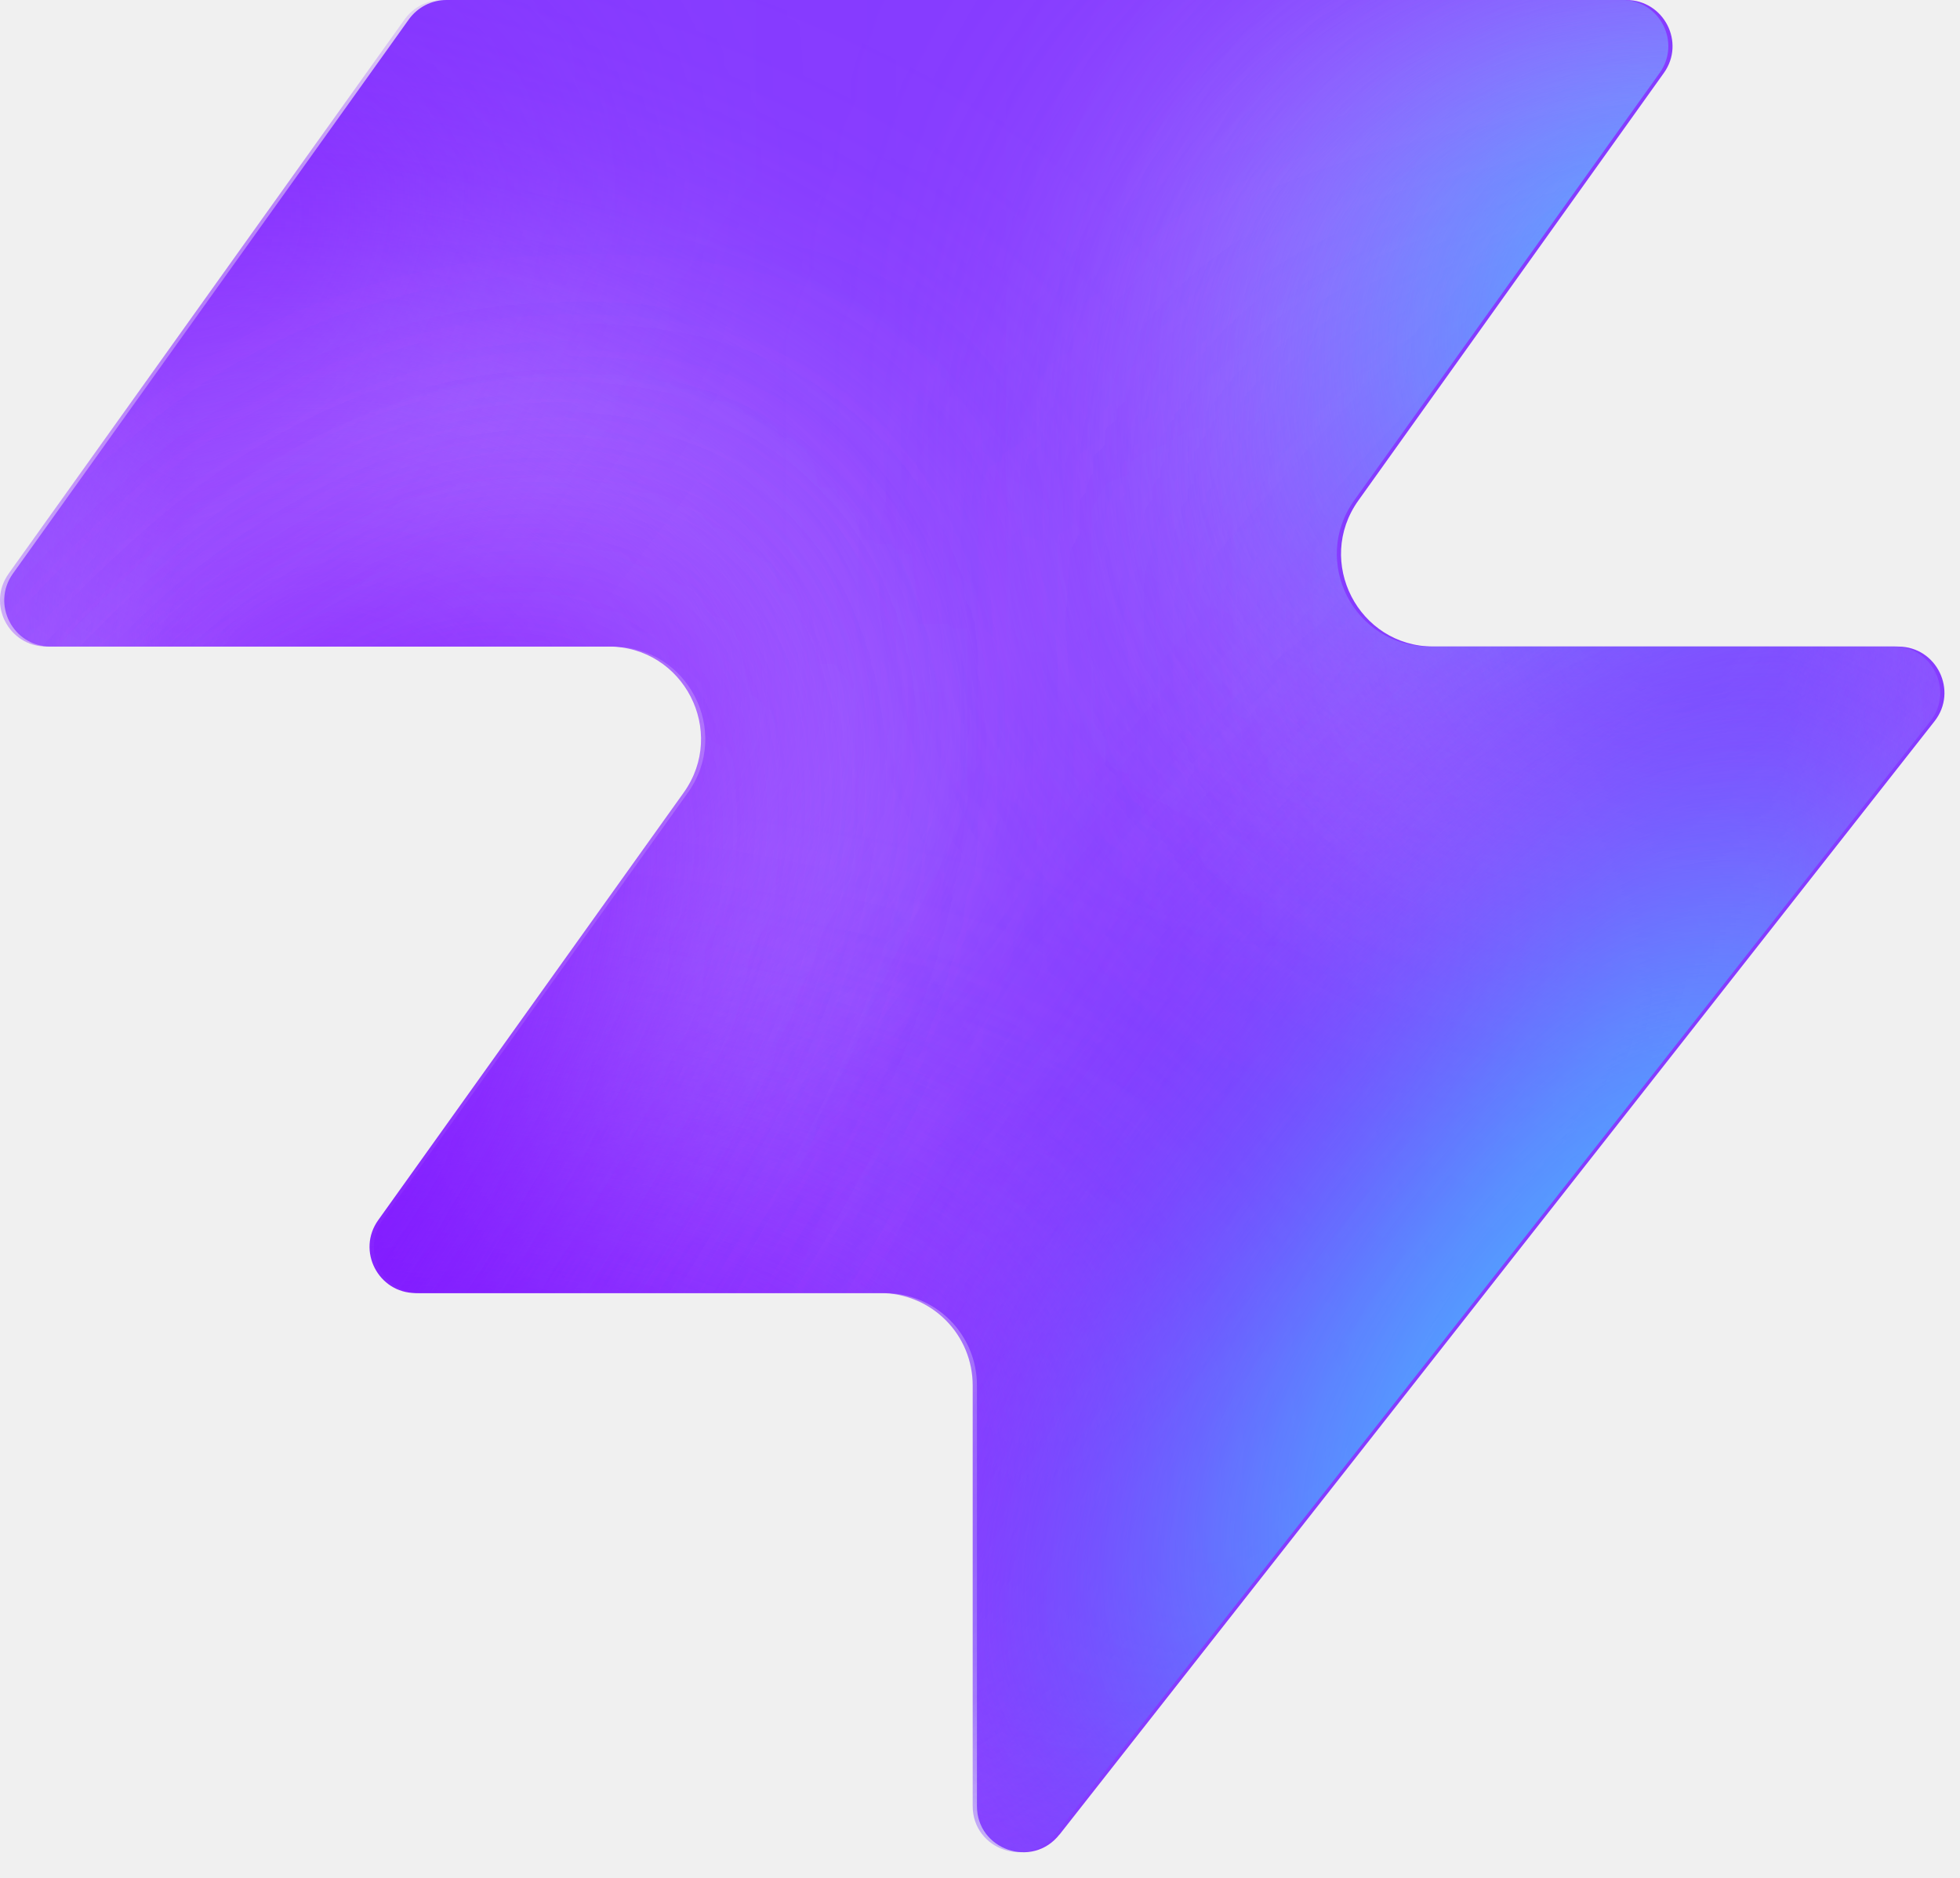
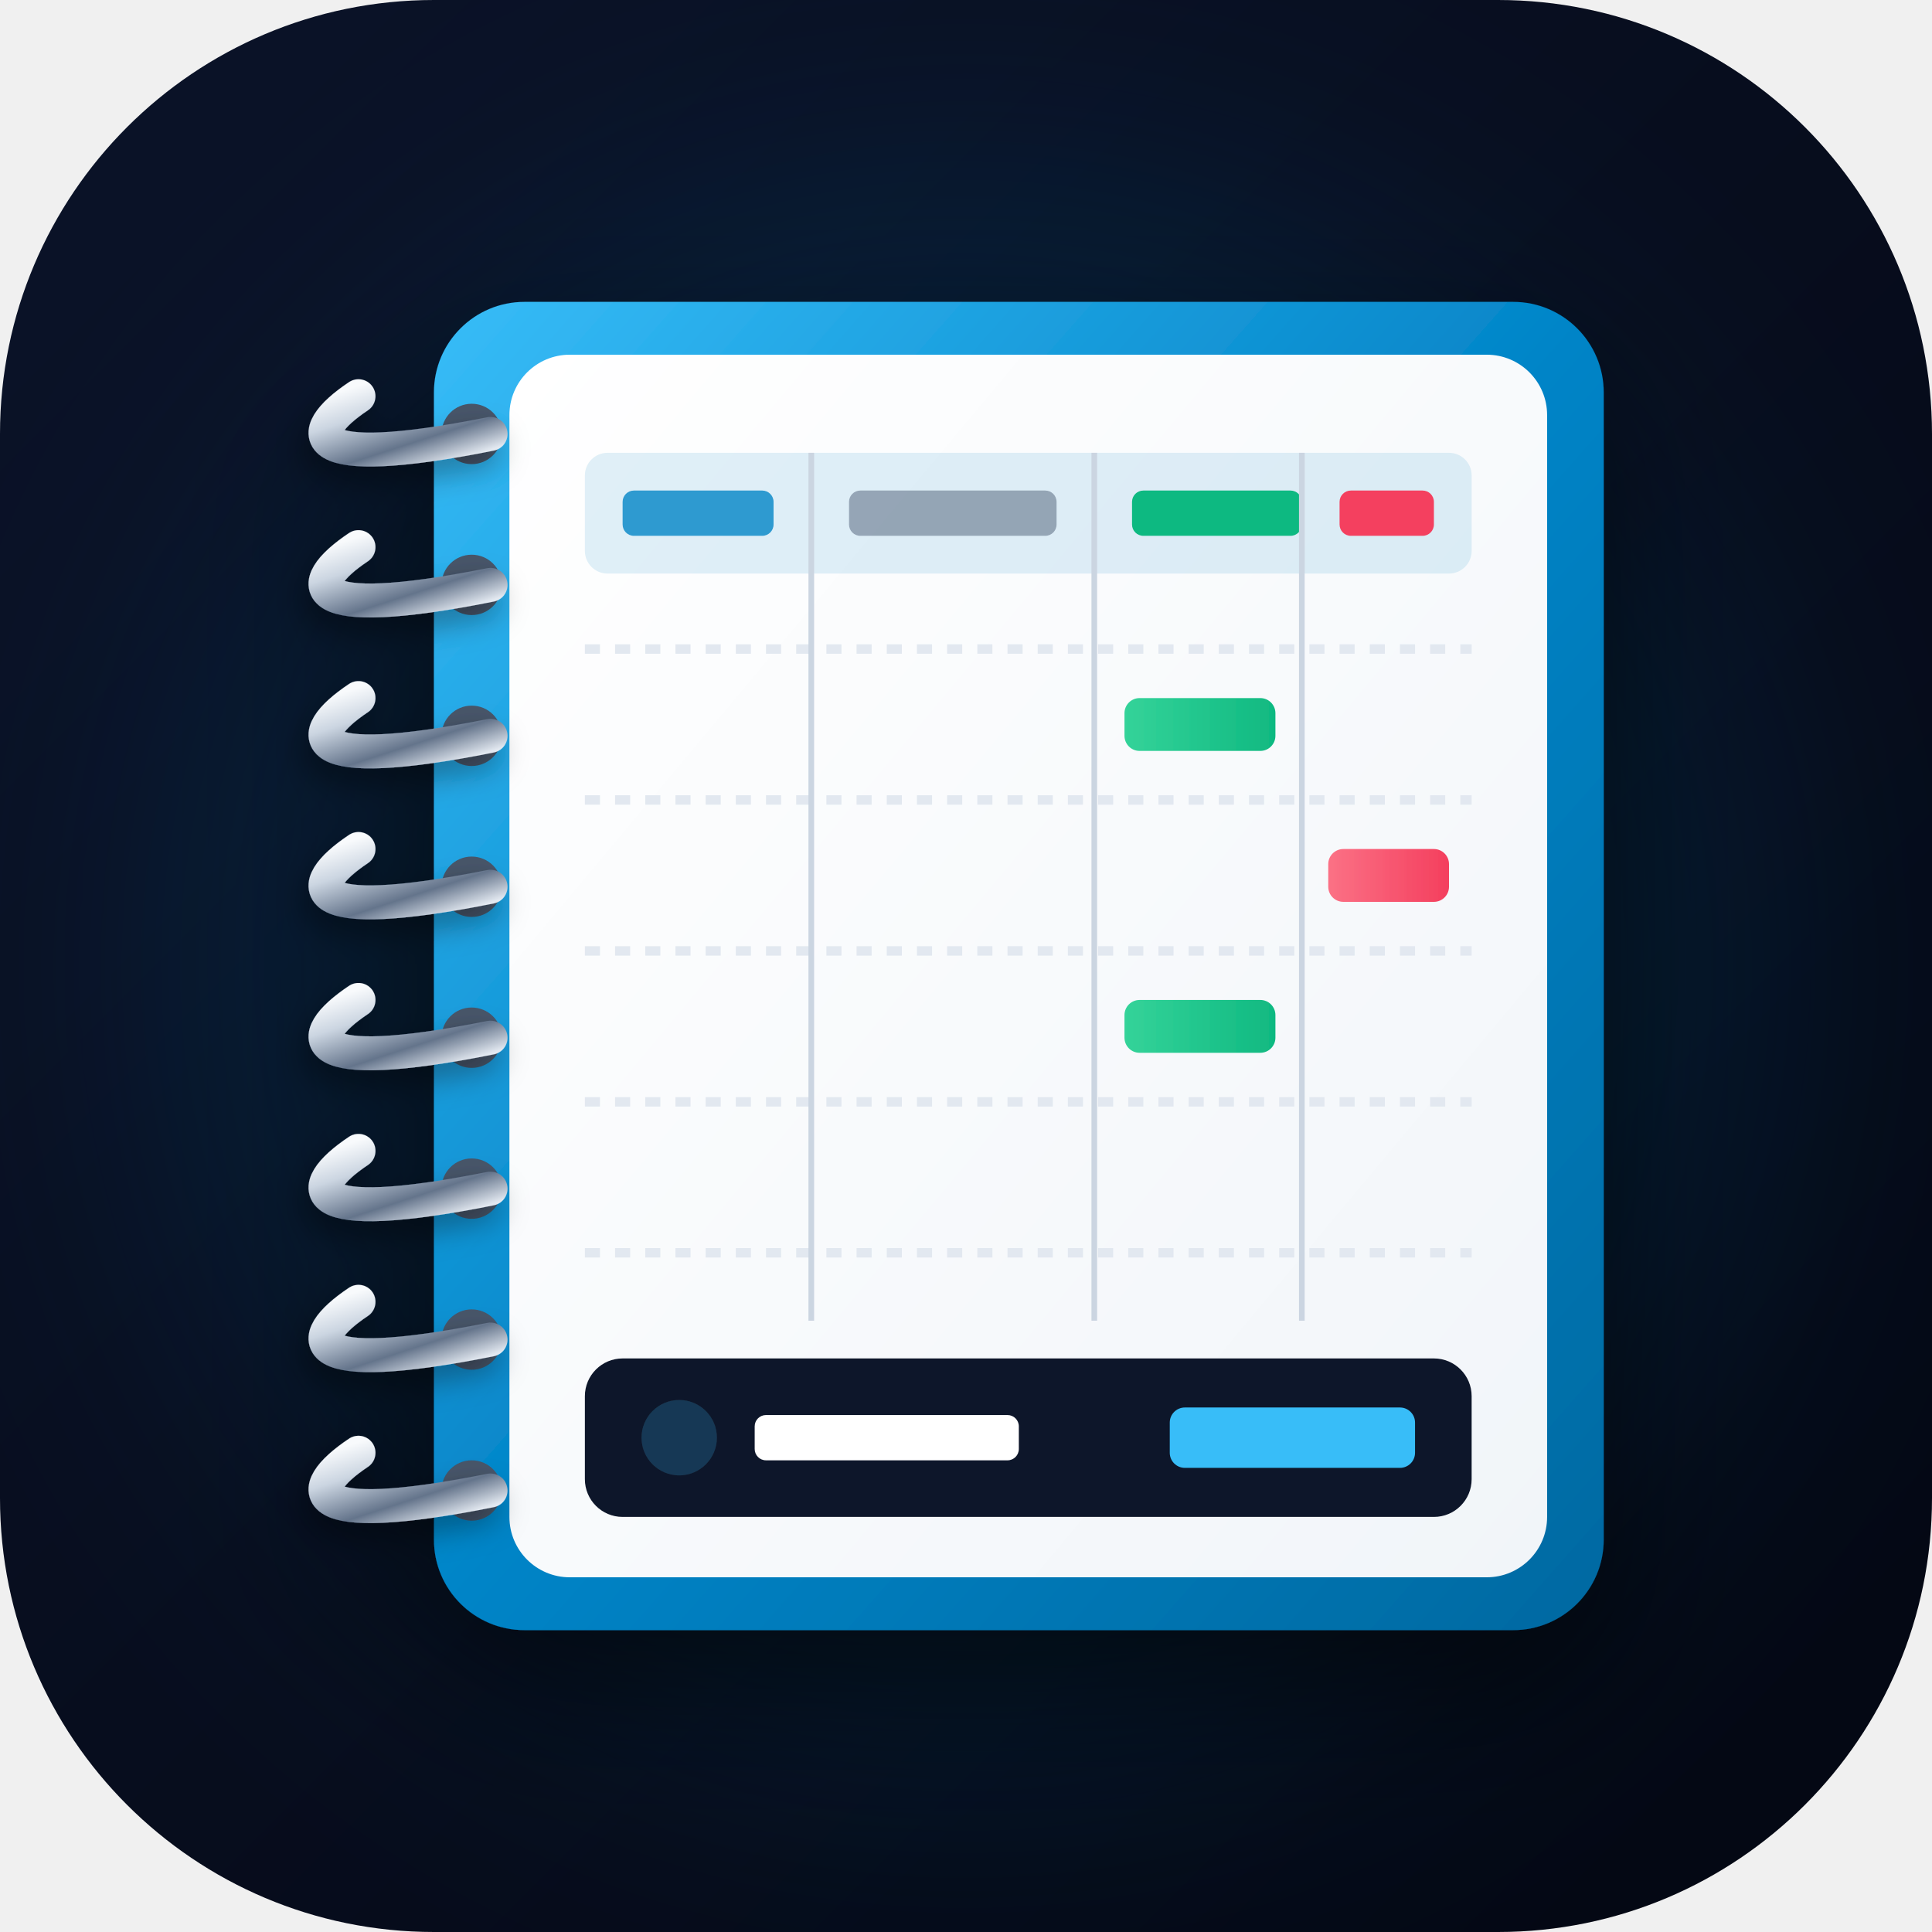
- <svg xmlns="http://www.w3.org/2000/svg" width="48" height="46" fill="none" viewBox="0 0 48 46">
-   <path fill="#863bff" d="M25.946 44.938c-.664.845-2.021.375-2.021-.698V33.937a2.26 2.26 0 0 0-2.262-2.262H10.287c-.92 0-1.456-1.04-.92-1.788l7.48-10.471c1.07-1.497 0-3.578-1.842-3.578H1.237c-.92 0-1.456-1.04-.92-1.788L10.013.474c.214-.297.556-.474.92-.474h28.894c.92 0 1.456 1.04.92 1.788l-7.48 10.471c-1.07 1.498 0 3.579 1.842 3.579h11.377c.943 0 1.473 1.088.89 1.83L25.947 44.94z" style="fill:#863bff;fill:color(display-p3 .525 .23 1);fill-opacity:1" />
-   <mask id="a" width="48" height="46" x="0" y="0" maskUnits="userSpaceOnUse" style="mask-type:alpha">
-     <path fill="#000" d="M25.842 44.938c-.664.844-2.021.375-2.021-.698V33.937a2.26 2.26 0 0 0-2.262-2.262H10.183c-.92 0-1.456-1.04-.92-1.788l7.48-10.471c1.07-1.498 0-3.579-1.842-3.579H1.133c-.92 0-1.456-1.04-.92-1.787L9.91.473c.214-.297.556-.474.92-.474h28.894c.92 0 1.456 1.04.92 1.788l-7.48 10.471c-1.07 1.498 0 3.578 1.842 3.578h11.377c.943 0 1.473 1.088.89 1.832L25.843 44.94z" style="fill:#000;fill-opacity:1" />
-   </mask>
-   <g mask="url(#a)">
-     <g filter="url(#b)">
-       <ellipse cx="5.508" cy="14.704" fill="#ede6ff" rx="5.508" ry="14.704" style="fill:#ede6ff;fill:color(display-p3 .927 .903 1);fill-opacity:1" transform="matrix(.00324 1 1 -.00324 -4.47 31.516)" />
-     </g>
-     <g filter="url(#c)">
-       <ellipse cx="10.399" cy="29.851" fill="#ede6ff" rx="10.399" ry="29.851" style="fill:#ede6ff;fill:color(display-p3 .927 .903 1);fill-opacity:1" transform="matrix(.00324 1 1 -.00324 -39.328 7.883)" />
-     </g>
-     <g filter="url(#d)">
-       <ellipse cx="5.508" cy="30.487" fill="#7e14ff" rx="5.508" ry="30.487" style="fill:#7e14ff;fill:color(display-p3 .492 .077 1);fill-opacity:1" transform="rotate(89.814 -25.913 -14.639)scale(1 -1)" />
-     </g>
-     <g filter="url(#e)">
-       <ellipse cx="5.508" cy="30.599" fill="#7e14ff" rx="5.508" ry="30.599" style="fill:#7e14ff;fill:color(display-p3 .492 .077 1);fill-opacity:1" transform="rotate(89.814 -32.644 -3.334)scale(1 -1)" />
-     </g>
-     <g filter="url(#f)">
-       <ellipse cx="5.508" cy="30.599" fill="#7e14ff" rx="5.508" ry="30.599" style="fill:#7e14ff;fill:color(display-p3 .492 .077 1);fill-opacity:1" transform="matrix(.00324 1 1 -.00324 -34.34 30.47)" />
-     </g>
-     <g filter="url(#g)">
-       <ellipse cx="14.072" cy="22.078" fill="#ede6ff" rx="14.072" ry="22.078" style="fill:#ede6ff;fill:color(display-p3 .927 .903 1);fill-opacity:1" transform="rotate(93.35 24.506 48.493)scale(-1 1)" />
-     </g>
-     <g filter="url(#h)">
-       <ellipse cx="3.47" cy="21.501" fill="#7e14ff" rx="3.47" ry="21.501" style="fill:#7e14ff;fill:color(display-p3 .492 .077 1);fill-opacity:1" transform="rotate(89.009 28.708 47.59)scale(-1 1)" />
-     </g>
-     <g filter="url(#i)">
-       <ellipse cx="3.47" cy="21.501" fill="#7e14ff" rx="3.47" ry="21.501" style="fill:#7e14ff;fill:color(display-p3 .492 .077 1);fill-opacity:1" transform="rotate(89.009 28.708 47.59)scale(-1 1)" />
-     </g>
-     <g filter="url(#j)">
-       <ellipse cx=".387" cy="8.972" fill="#7e14ff" rx="4.407" ry="29.108" style="fill:#7e14ff;fill:color(display-p3 .492 .077 1);fill-opacity:1" transform="rotate(39.51 .387 8.972)" />
-     </g>
-     <g filter="url(#k)">
-       <ellipse cx="47.523" cy="-6.092" fill="#7e14ff" rx="4.407" ry="29.108" style="fill:#7e14ff;fill:color(display-p3 .492 .077 1);fill-opacity:1" transform="rotate(37.892 47.523 -6.092)" />
-     </g>
-     <g filter="url(#l)">
-       <ellipse cx="41.412" cy="6.333" fill="#47bfff" rx="5.971" ry="9.665" style="fill:#47bfff;fill:color(display-p3 .28 .748 1);fill-opacity:1" transform="rotate(37.892 41.412 6.333)" />
-     </g>
-     <g filter="url(#m)">
-       <ellipse cx="-1.879" cy="38.332" fill="#7e14ff" rx="4.407" ry="29.108" style="fill:#7e14ff;fill:color(display-p3 .492 .077 1);fill-opacity:1" transform="rotate(37.892 -1.88 38.332)" />
-     </g>
-     <g filter="url(#n)">
-       <ellipse cx="-1.879" cy="38.332" fill="#7e14ff" rx="4.407" ry="29.108" style="fill:#7e14ff;fill:color(display-p3 .492 .077 1);fill-opacity:1" transform="rotate(37.892 -1.88 38.332)" />
-     </g>
-     <g filter="url(#o)">
-       <ellipse cx="35.651" cy="29.907" fill="#7e14ff" rx="4.407" ry="29.108" style="fill:#7e14ff;fill:color(display-p3 .492 .077 1);fill-opacity:1" transform="rotate(37.892 35.651 29.907)" />
-     </g>
-     <g filter="url(#p)">
-       <ellipse cx="38.418" cy="32.4" fill="#47bfff" rx="5.971" ry="15.297" style="fill:#47bfff;fill:color(display-p3 .28 .748 1);fill-opacity:1" transform="rotate(37.892 38.418 32.4)" />
+ <svg xmlns="http://www.w3.org/2000/svg" viewBox="0 0 512 512" width="100%" height="100%">
+   <defs>
+     <linearGradient id="bg-grad" x1="0%" y1="0%" x2="100%" y2="100%">
+       <stop offset="0%" stop-color="#0b1329" />
+       <stop offset="100%" stop-color="#030712" />
+     </linearGradient>
+     <linearGradient id="cover-grad" x1="0%" y1="0%" x2="100%" y2="100%">
+       <stop offset="0%" stop-color="#38bdf8" />
+       <stop offset="50%" stop-color="#0284c7" />
+       <stop offset="100%" stop-color="#0369a1" />
+     </linearGradient>
+     <linearGradient id="paper-grad" x1="0%" y1="0%" x2="100%" y2="100%">
+       <stop offset="0%" stop-color="#ffffff" />
+       <stop offset="100%" stop-color="#f1f5f9" />
+     </linearGradient>
+     <linearGradient id="metal-grad" x1="0%" y1="0%" x2="100%" y2="100%">
+       <stop offset="0%" stop-color="#f8fafc" />
+       <stop offset="30%" stop-color="#cbd5e1" />
+       <stop offset="70%" stop-color="#64748b" />
+       <stop offset="100%" stop-color="#e2e8f0" />
+     </linearGradient>
+     <linearGradient id="income-grad" x1="0%" y1="0%" x2="100%" y2="0%">
+       <stop offset="0%" stop-color="#34d399" />
+       <stop offset="100%" stop-color="#10b981" />
+     </linearGradient>
+     <linearGradient id="expense-grad" x1="0%" y1="0%" x2="100%" y2="0%">
+       <stop offset="0%" stop-color="#fb7185" />
+       <stop offset="100%" stop-color="#f43f5e" />
+     </linearGradient>
+     <filter id="shadow" x="-20%" y="-20%" width="140%" height="140%">
+       <feDropShadow dx="0" dy="16" stdDeviation="20" flood-color="#000000" flood-opacity="0.6" />
+     </filter>
+     <filter id="ring-shadow" x="-30%" y="-30%" width="160%" height="160%">
+       <feDropShadow dx="-2" dy="4" stdDeviation="4" flood-color="#000000" flood-opacity="0.35" />
+     </filter>
+   </defs>
+   <rect width="512" height="512" rx="115" fill="url(#bg-grad)" />
+   <circle cx="256" cy="256" r="210" fill="#0284c7" opacity="0.15" filter="blur(40px)" />
+   <g filter="url(#shadow)">
+     <rect x="115" y="80" width="310" height="352" rx="24" fill="url(#cover-grad)" />
+     <rect x="135" y="94" width="275" height="324" rx="16" fill="url(#paper-grad)" />
+     <rect x="155" y="120" width="235" height="32" rx="6" fill="rgba(2, 132, 199, 0.12)" />
+     <rect x="165" y="130" width="40" height="12" rx="3" fill="#0284c7" opacity="0.8" />
+     <rect x="225" y="130" width="55" height="12" rx="3" fill="#64748b" opacity="0.6" />
+     <rect x="300" y="130" width="45" height="12" rx="3" fill="#10b981" />
+     <rect x="355" y="130" width="25" height="12" rx="3" fill="#f43f5e" />
+     <line x1="155" y1="172" x2="390" y2="172" stroke="#e2e8f0" stroke-width="2.5" stroke-dasharray="4 4" />
+     <line x1="155" y1="212" x2="390" y2="212" stroke="#e2e8f0" stroke-width="2.5" stroke-dasharray="4 4" />
+     <line x1="155" y1="252" x2="390" y2="252" stroke="#e2e8f0" stroke-width="2.5" stroke-dasharray="4 4" />
+     <line x1="155" y1="292" x2="390" y2="292" stroke="#e2e8f0" stroke-width="2.5" stroke-dasharray="4 4" />
+     <line x1="155" y1="332" x2="390" y2="332" stroke="#e2e8f0" stroke-width="2.5" stroke-dasharray="4 4" />
+     <line x1="215" y1="120" x2="215" y2="350" stroke="#cbd5e1" stroke-width="1.5" />
+     <line x1="290" y1="120" x2="290" y2="350" stroke="#cbd5e1" stroke-width="1.5" />
+     <line x1="345" y1="120" x2="345" y2="350" stroke="#cbd5e1" stroke-width="1.5" />
+     <rect x="298" y="185" width="40" height="14" rx="4" fill="url(#income-grad)" />
+     <rect x="352" y="225" width="32" height="14" rx="4" fill="url(#expense-grad)" />
+     <rect x="298" y="265" width="40" height="14" rx="4" fill="url(#income-grad)" />
+     <rect x="155" y="360" width="235" height="42" rx="10" fill="#0f172a" />
+     <circle cx="180" cy="381" r="10" fill="#38bdf8" opacity="0.2" />
+     <rect x="200" y="375" width="70" height="12" rx="3" fill="#ffffff" />
+     <rect x="310" y="373" width="65" height="16" rx="4" fill="#38bdf8" />
+     <circle cx="125" cy="115" r="8" fill="#475569" />
+     <circle cx="125" cy="155" r="8" fill="#475569" />
+     <circle cx="125" cy="195" r="8" fill="#475569" />
+     <circle cx="125" cy="235" r="8" fill="#475569" />
+     <circle cx="125" cy="275" r="8" fill="#475569" />
+     <circle cx="125" cy="315" r="8" fill="#475569" />
+     <circle cx="125" cy="355" r="8" fill="#475569" />
+     <circle cx="125" cy="395" r="8" fill="#475569" />
+     <g filter="url(#ring-shadow)">
+       <path d="M 95 105 C 80 115, 80 125, 130 115" fill="none" stroke="url(#metal-grad)" stroke-width="9" stroke-linecap="round" />
+       <path d="M 95 145 C 80 155, 80 165, 130 155" fill="none" stroke="url(#metal-grad)" stroke-width="9" stroke-linecap="round" />
+       <path d="M 95 185 C 80 195, 80 205, 130 195" fill="none" stroke="url(#metal-grad)" stroke-width="9" stroke-linecap="round" />
+       <path d="M 95 225 C 80 235, 80 245, 130 235" fill="none" stroke="url(#metal-grad)" stroke-width="9" stroke-linecap="round" />
+       <path d="M 95 265 C 80 275, 80 285, 130 275" fill="none" stroke="url(#metal-grad)" stroke-width="9" stroke-linecap="round" />
+       <path d="M 95 305 C 80 315, 80 325, 130 315" fill="none" stroke="url(#metal-grad)" stroke-width="9" stroke-linecap="round" />
+       <path d="M 95 345 C 80 355, 80 365, 130 355" fill="none" stroke="url(#metal-grad)" stroke-width="9" stroke-linecap="round" />
+       <path d="M 95 385 C 80 395, 80 405, 130 395" fill="none" stroke="url(#metal-grad)" stroke-width="9" stroke-linecap="round" />
    </g>
  </g>
-   <defs>
-     <filter id="b" width="60.045" height="41.654" x="-19.77" y="16.149" color-interpolation-filters="sRGB" filterUnits="userSpaceOnUse">
-       <feFlood flood-opacity="0" result="BackgroundImageFix" />
-       <feBlend in="SourceGraphic" in2="BackgroundImageFix" result="shape" />
-       <feGaussianBlur result="effect1_foregroundBlur_2002_17158" stdDeviation="7.659" />
-     </filter>
-     <filter id="c" width="90.34" height="51.437" x="-54.613" y="-7.533" color-interpolation-filters="sRGB" filterUnits="userSpaceOnUse">
-       <feFlood flood-opacity="0" result="BackgroundImageFix" />
-       <feBlend in="SourceGraphic" in2="BackgroundImageFix" result="shape" />
-       <feGaussianBlur result="effect1_foregroundBlur_2002_17158" stdDeviation="7.659" />
-     </filter>
-     <filter id="d" width="79.355" height="29.4" x="-49.64" y="2.03" color-interpolation-filters="sRGB" filterUnits="userSpaceOnUse">
-       <feFlood flood-opacity="0" result="BackgroundImageFix" />
-       <feBlend in="SourceGraphic" in2="BackgroundImageFix" result="shape" />
-       <feGaussianBlur result="effect1_foregroundBlur_2002_17158" stdDeviation="4.596" />
-     </filter>
-     <filter id="e" width="79.579" height="29.4" x="-45.045" y="20.029" color-interpolation-filters="sRGB" filterUnits="userSpaceOnUse">
-       <feFlood flood-opacity="0" result="BackgroundImageFix" />
-       <feBlend in="SourceGraphic" in2="BackgroundImageFix" result="shape" />
-       <feGaussianBlur result="effect1_foregroundBlur_2002_17158" stdDeviation="4.596" />
-     </filter>
-     <filter id="f" width="79.579" height="29.4" x="-43.513" y="21.178" color-interpolation-filters="sRGB" filterUnits="userSpaceOnUse">
-       <feFlood flood-opacity="0" result="BackgroundImageFix" />
-       <feBlend in="SourceGraphic" in2="BackgroundImageFix" result="shape" />
-       <feGaussianBlur result="effect1_foregroundBlur_2002_17158" stdDeviation="4.596" />
-     </filter>
-     <filter id="g" width="74.749" height="58.852" x="15.756" y="-17.901" color-interpolation-filters="sRGB" filterUnits="userSpaceOnUse">
-       <feFlood flood-opacity="0" result="BackgroundImageFix" />
-       <feBlend in="SourceGraphic" in2="BackgroundImageFix" result="shape" />
-       <feGaussianBlur result="effect1_foregroundBlur_2002_17158" stdDeviation="7.659" />
-     </filter>
-     <filter id="h" width="61.377" height="25.362" x="23.548" y="2.284" color-interpolation-filters="sRGB" filterUnits="userSpaceOnUse">
-       <feFlood flood-opacity="0" result="BackgroundImageFix" />
-       <feBlend in="SourceGraphic" in2="BackgroundImageFix" result="shape" />
-       <feGaussianBlur result="effect1_foregroundBlur_2002_17158" stdDeviation="4.596" />
-     </filter>
-     <filter id="i" width="61.377" height="25.362" x="23.548" y="2.284" color-interpolation-filters="sRGB" filterUnits="userSpaceOnUse">
-       <feFlood flood-opacity="0" result="BackgroundImageFix" />
-       <feBlend in="SourceGraphic" in2="BackgroundImageFix" result="shape" />
-       <feGaussianBlur result="effect1_foregroundBlur_2002_17158" stdDeviation="4.596" />
-     </filter>
-     <filter id="j" width="56.045" height="63.649" x="-27.636" y="-22.853" color-interpolation-filters="sRGB" filterUnits="userSpaceOnUse">
-       <feFlood flood-opacity="0" result="BackgroundImageFix" />
-       <feBlend in="SourceGraphic" in2="BackgroundImageFix" result="shape" />
-       <feGaussianBlur result="effect1_foregroundBlur_2002_17158" stdDeviation="4.596" />
-     </filter>
-     <filter id="k" width="54.814" height="64.646" x="20.116" y="-38.415" color-interpolation-filters="sRGB" filterUnits="userSpaceOnUse">
-       <feFlood flood-opacity="0" result="BackgroundImageFix" />
-       <feBlend in="SourceGraphic" in2="BackgroundImageFix" result="shape" />
-       <feGaussianBlur result="effect1_foregroundBlur_2002_17158" stdDeviation="4.596" />
-     </filter>
-     <filter id="l" width="33.541" height="35.313" x="24.641" y="-11.323" color-interpolation-filters="sRGB" filterUnits="userSpaceOnUse">
-       <feFlood flood-opacity="0" result="BackgroundImageFix" />
-       <feBlend in="SourceGraphic" in2="BackgroundImageFix" result="shape" />
-       <feGaussianBlur result="effect1_foregroundBlur_2002_17158" stdDeviation="4.596" />
-     </filter>
-     <filter id="m" width="54.814" height="64.646" x="-29.286" y="6.009" color-interpolation-filters="sRGB" filterUnits="userSpaceOnUse">
-       <feFlood flood-opacity="0" result="BackgroundImageFix" />
-       <feBlend in="SourceGraphic" in2="BackgroundImageFix" result="shape" />
-       <feGaussianBlur result="effect1_foregroundBlur_2002_17158" stdDeviation="4.596" />
-     </filter>
-     <filter id="n" width="54.814" height="64.646" x="-29.286" y="6.009" color-interpolation-filters="sRGB" filterUnits="userSpaceOnUse">
-       <feFlood flood-opacity="0" result="BackgroundImageFix" />
-       <feBlend in="SourceGraphic" in2="BackgroundImageFix" result="shape" />
-       <feGaussianBlur result="effect1_foregroundBlur_2002_17158" stdDeviation="4.596" />
-     </filter>
-     <filter id="o" width="54.814" height="64.646" x="8.244" y="-2.416" color-interpolation-filters="sRGB" filterUnits="userSpaceOnUse">
-       <feFlood flood-opacity="0" result="BackgroundImageFix" />
-       <feBlend in="SourceGraphic" in2="BackgroundImageFix" result="shape" />
-       <feGaussianBlur result="effect1_foregroundBlur_2002_17158" stdDeviation="4.596" />
-     </filter>
-     <filter id="p" width="39.409" height="43.623" x="18.713" y="10.588" color-interpolation-filters="sRGB" filterUnits="userSpaceOnUse">
-       <feFlood flood-opacity="0" result="BackgroundImageFix" />
-       <feBlend in="SourceGraphic" in2="BackgroundImageFix" result="shape" />
-       <feGaussianBlur result="effect1_foregroundBlur_2002_17158" stdDeviation="4.596" />
-     </filter>
-   </defs>
</svg>
